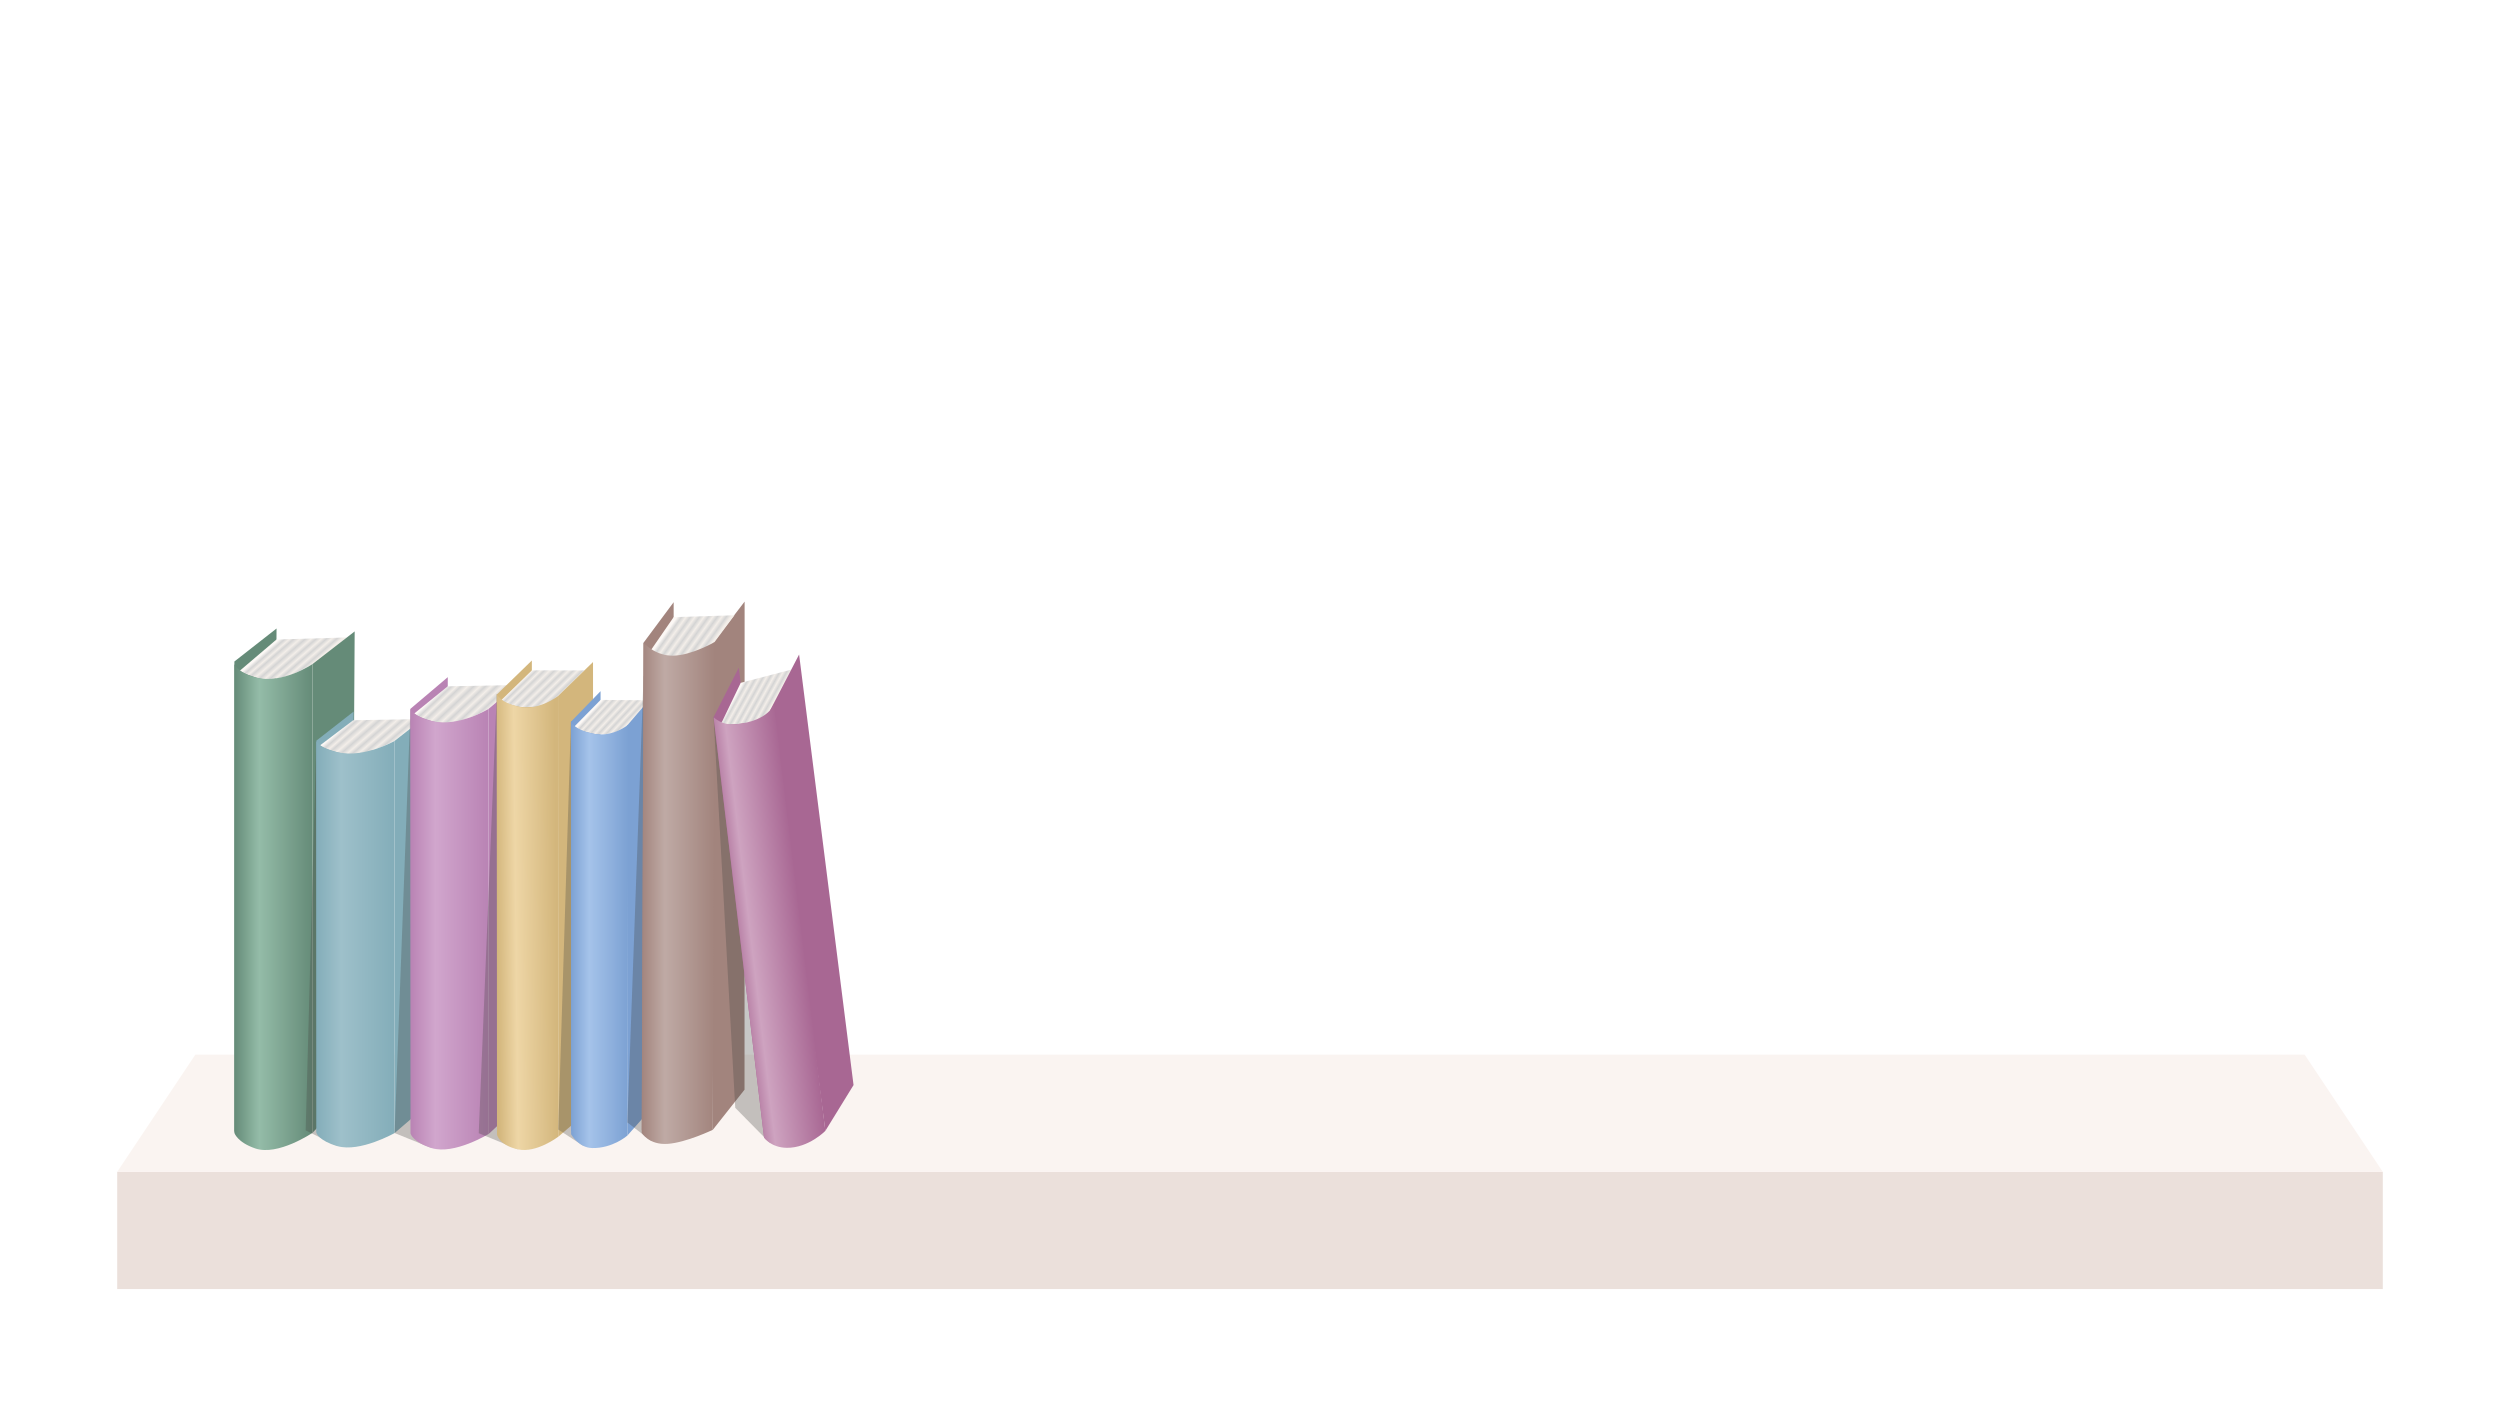
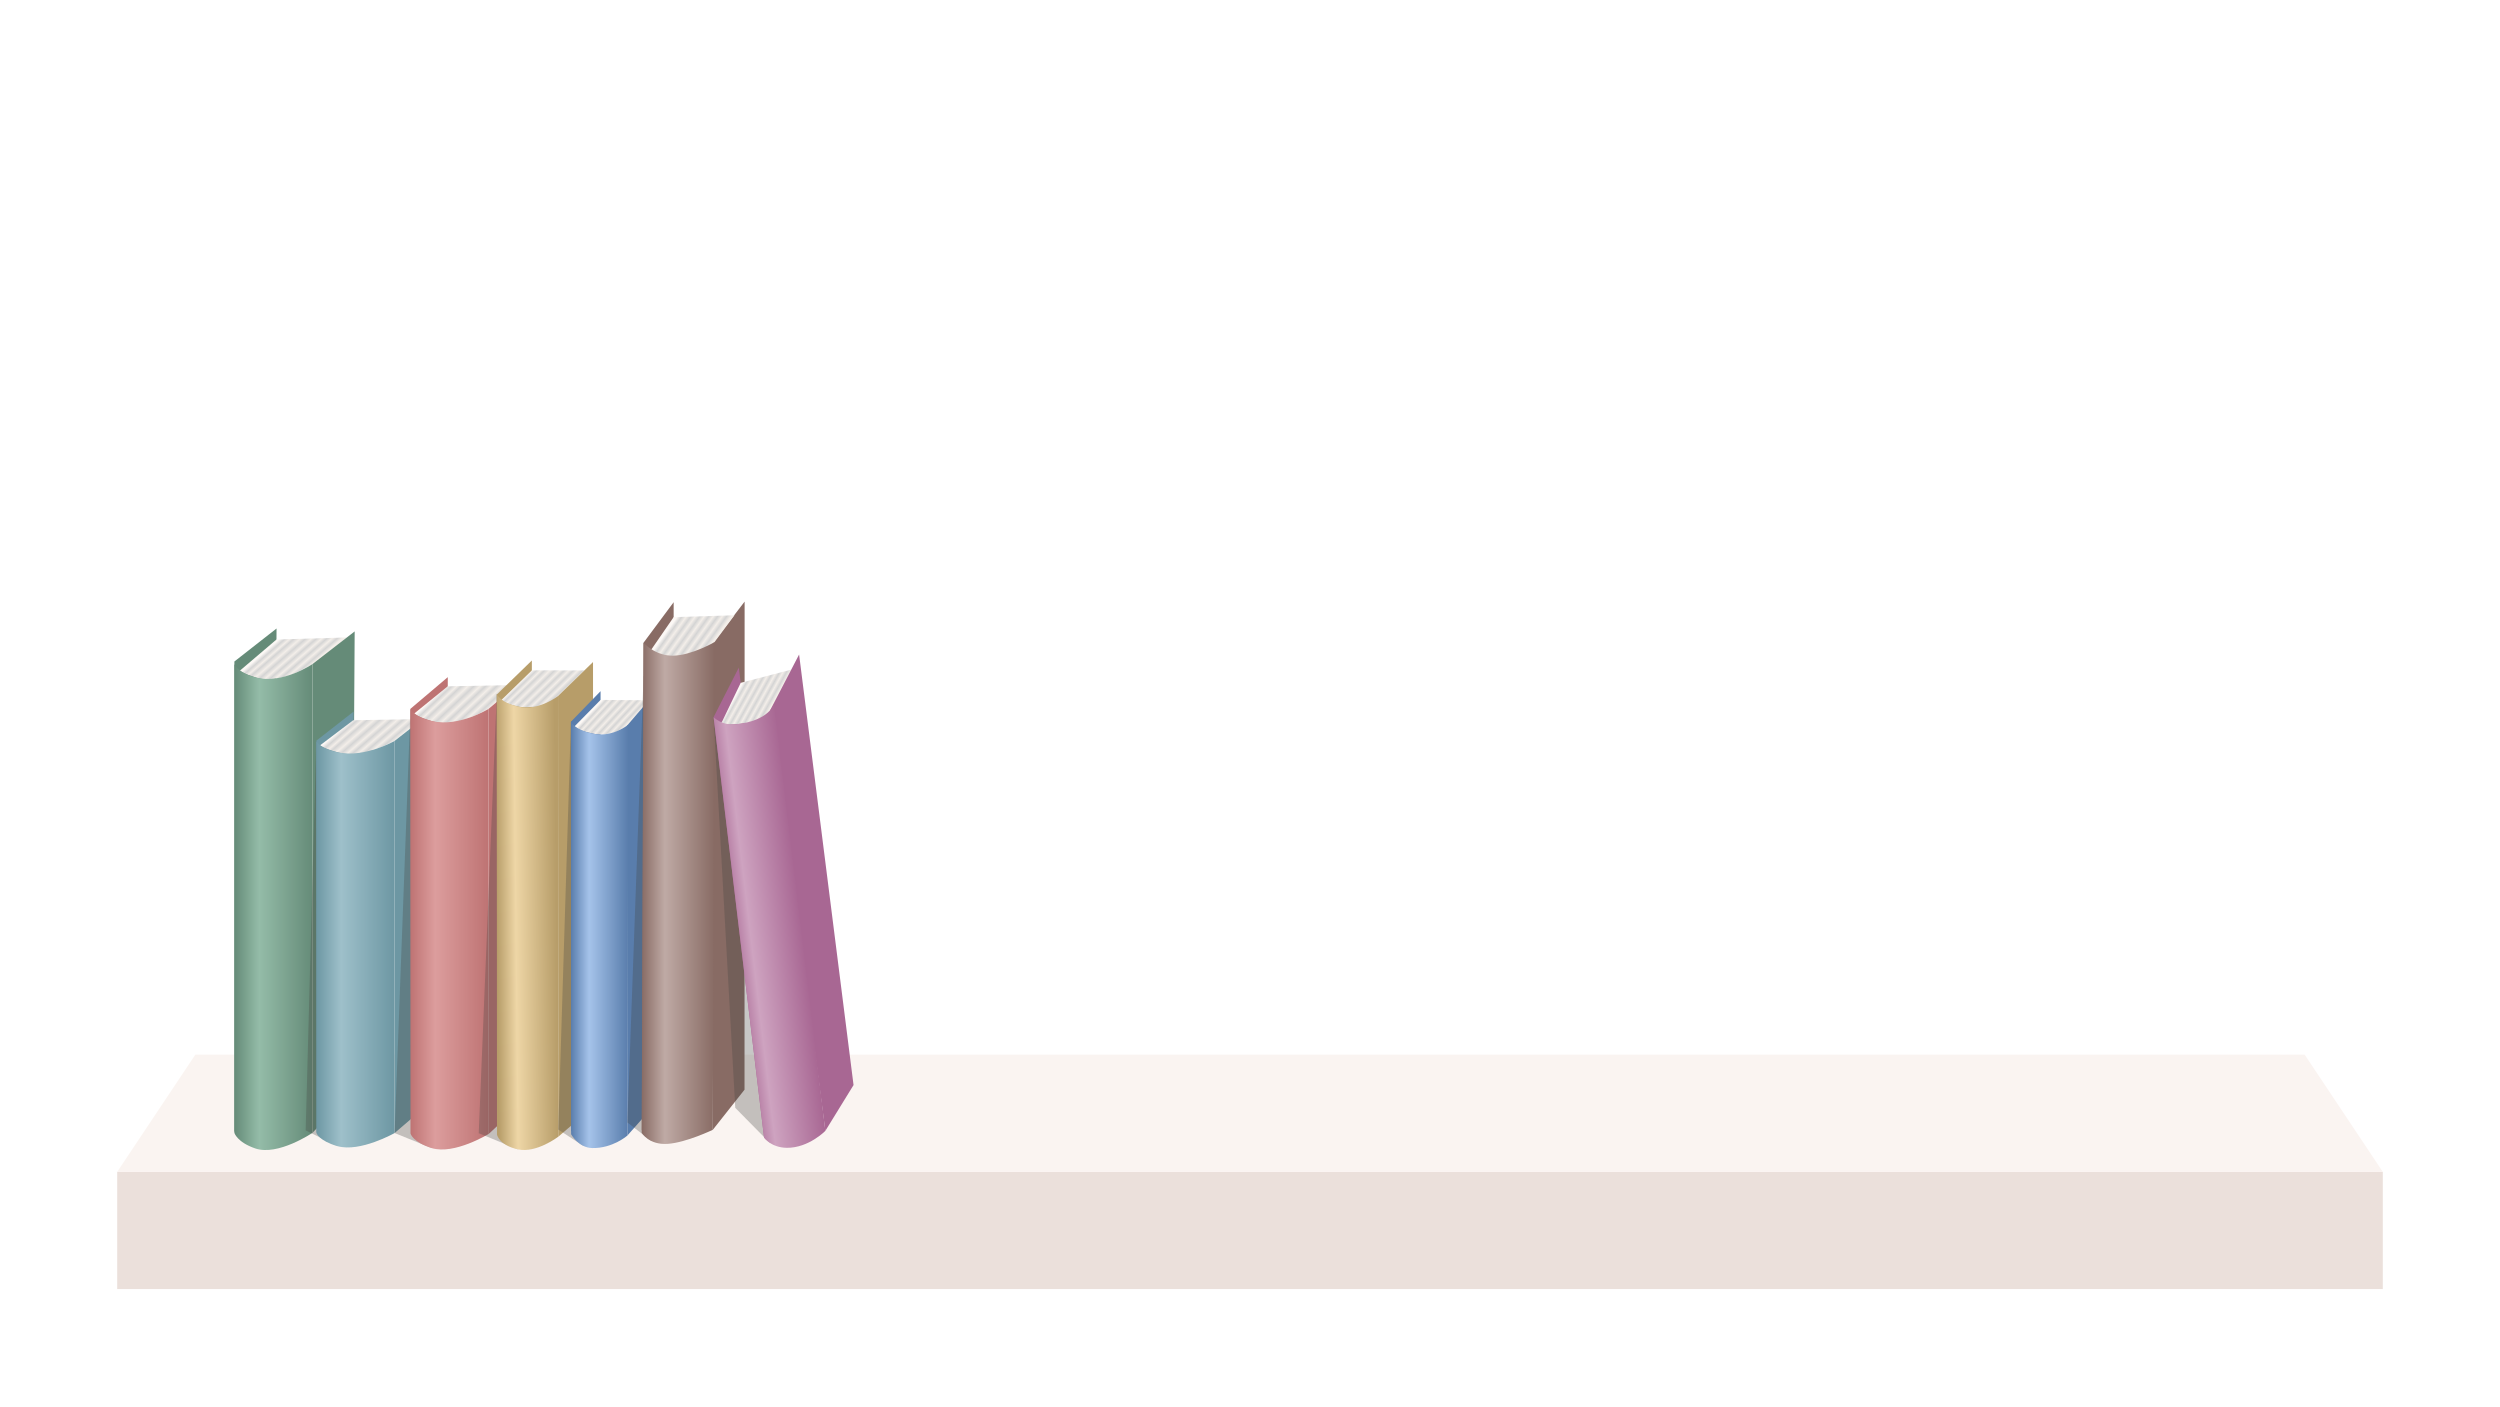
<svg xmlns="http://www.w3.org/2000/svg" xmlns:ns1="http://vectornator.io" height="100%" stroke-miterlimit="10" style="fill-rule:nonzero;clip-rule:evenodd;stroke-linecap:round;stroke-linejoin:round;" version="1.1" viewBox="0 0 1280 720" width="100%" xml:space="preserve">
  <defs>
    <linearGradient gradientTransform="matrix(13.8963 16.0742 -16.0742 13.8963 148.374 322.595)" gradientUnits="userSpaceOnUse" id="LinearGradient" x1="0" x2="1" y1="0" y2="0">
      <stop offset="0" stop-color="#fcf8f5" />
      <stop offset="0.085" stop-color="#d4d4d4" />
      <stop offset="0.161" stop-color="#f3eee9" />
      <stop offset="0.224" stop-color="#d4d4d4" />
      <stop offset="0.322" stop-color="#f3eee9" />
      <stop offset="0.407" stop-color="#d4d4d4" />
      <stop offset="0.498" stop-color="#f3eee9" />
      <stop offset="0.575" stop-color="#d4d4d4" />
      <stop offset="0.659" stop-color="#f3eee9" />
      <stop offset="0.737" stop-color="#d4d4d4" />
      <stop offset="0.818" stop-color="#f3eee9" />
      <stop offset="0.899" stop-color="#d4d4d4" />
      <stop offset="0.976" stop-color="#f3eee9" />
    </linearGradient>
    <linearGradient gradientTransform="matrix(40 0 0 40 120 464.41)" gradientUnits="userSpaceOnUse" id="LinearGradient_2" x1="0" x2="1" y1="0" y2="0">
      <stop offset="0" stop-color="#658b78" />
      <stop offset="0.319" stop-color="#94bca8" />
      <stop offset="1" stop-color="#658b78" />
    </linearGradient>
    <linearGradient gradientTransform="matrix(18.278 14.8231 -17.7266 15.2842 185.852 363.623)" gradientUnits="userSpaceOnUse" id="LinearGradient_3" x1="0" x2="1" y1="0" y2="0">
      <stop offset="0" stop-color="#fcf8f5" />
      <stop offset="0.085" stop-color="#d4d4d4" />
      <stop offset="0.161" stop-color="#f3eee9" />
      <stop offset="0.224" stop-color="#d4d4d4" />
      <stop offset="0.322" stop-color="#f3eee9" />
      <stop offset="0.407" stop-color="#d4d4d4" />
      <stop offset="0.498" stop-color="#f3eee9" />
      <stop offset="0.575" stop-color="#d4d4d4" />
      <stop offset="0.659" stop-color="#f3eee9" />
      <stop offset="0.737" stop-color="#d4d4d4" />
      <stop offset="0.818" stop-color="#f3eee9" />
      <stop offset="0.899" stop-color="#d4d4d4" />
      <stop offset="0.976" stop-color="#f3eee9" />
    </linearGradient>
    <linearGradient gradientTransform="matrix(40.1174 -2.69317e-14 -3.10023e-15 40.1174 161.918 483.463)" gradientUnits="userSpaceOnUse" id="LinearGradient_4" x1="0" x2="1" y1="0" y2="0">
-       <stop offset="0" stop-color="#83adb9" />
+       <stop offset="0" stop-color="#6d97a3" />
      <stop offset="0.318" stop-color="#9ec0ca" />
-       <stop offset="1" stop-color="#83adb9" />
+       <stop offset="1" stop-color="#6d97a3" />
    </linearGradient>
    <linearGradient gradientTransform="matrix(18.278 16.0715 -17.7266 16.5714 234.077 345.812)" gradientUnits="userSpaceOnUse" id="LinearGradient_5" x1="0" x2="1" y1="0" y2="0">
      <stop offset="0" stop-color="#fcf8f5" />
      <stop offset="0.085" stop-color="#d4d4d4" />
      <stop offset="0.161" stop-color="#f3eee9" />
      <stop offset="0.224" stop-color="#d4d4d4" />
      <stop offset="0.322" stop-color="#f3eee9" />
      <stop offset="0.407" stop-color="#d4d4d4" />
      <stop offset="0.498" stop-color="#f3eee9" />
      <stop offset="0.575" stop-color="#d4d4d4" />
      <stop offset="0.659" stop-color="#f3eee9" />
      <stop offset="0.737" stop-color="#d4d4d4" />
      <stop offset="0.818" stop-color="#f3eee9" />
      <stop offset="0.899" stop-color="#d4d4d4" />
      <stop offset="0.976" stop-color="#f3eee9" />
    </linearGradient>
    <linearGradient gradientTransform="matrix(40.1174 7.38734e-14 5.44012e-15 40.1174 210.143 475.744)" gradientUnits="userSpaceOnUse" id="LinearGradient_6" x1="0" x2="1" y1="0" y2="0">
-       <stop offset="0" stop-color="#b983b4" />
-       <stop offset="0.318" stop-color="#d1a6cd" />
-       <stop offset="1" stop-color="#b983b4" />
+       <stop offset="0" stop-color="#be7373" />
+       <stop offset="0.318" stop-color="#dc9d9d" />
+       <stop offset="1" stop-color="#be7373" />
    </linearGradient>
    <linearGradient gradientTransform="matrix(14.8944 13.609 -14.4756 14.0027 277.537 338.117)" gradientUnits="userSpaceOnUse" id="LinearGradient_7" x1="0" x2="1" y1="0" y2="0">
      <stop offset="0" stop-color="#fcf8f5" />
      <stop offset="0.085" stop-color="#d4d4d4" />
      <stop offset="0.161" stop-color="#f3eee9" />
      <stop offset="0.224" stop-color="#d4d4d4" />
      <stop offset="0.322" stop-color="#f3eee9" />
      <stop offset="0.407" stop-color="#d4d4d4" />
      <stop offset="0.498" stop-color="#f3eee9" />
      <stop offset="0.575" stop-color="#d4d4d4" />
      <stop offset="0.659" stop-color="#f3eee9" />
      <stop offset="0.737" stop-color="#d4d4d4" />
      <stop offset="0.818" stop-color="#f3eee9" />
      <stop offset="0.899" stop-color="#d4d4d4" />
      <stop offset="0.976" stop-color="#f3eee9" />
    </linearGradient>
    <linearGradient gradientTransform="matrix(30.6616 -0.265772 0.300697 30.6616 254.343 472.265)" gradientUnits="userSpaceOnUse" id="LinearGradient_8" x1="0" x2="1" y1="0" y2="0">
-       <stop offset="0" stop-color="#d3b67c" />
+       <stop offset="0" stop-color="#b79d69" />
      <stop offset="0.318" stop-color="#eed6a6" />
-       <stop offset="1" stop-color="#d3b67c" />
+       <stop offset="1" stop-color="#b79d69" />
    </linearGradient>
    <linearGradient gradientTransform="matrix(14.827 10.7452 -12.2086 13.0498 313.074 353.352)" gradientUnits="userSpaceOnUse" id="LinearGradient_9" x1="0" x2="1" y1="0" y2="0">
      <stop offset="0" stop-color="#fcf8f5" />
      <stop offset="0.085" stop-color="#d4d4d4" />
      <stop offset="0.161" stop-color="#f3eee9" />
      <stop offset="0.224" stop-color="#d4d4d4" />
      <stop offset="0.322" stop-color="#f3eee9" />
      <stop offset="0.407" stop-color="#d4d4d4" />
      <stop offset="0.498" stop-color="#f3eee9" />
      <stop offset="0.575" stop-color="#d4d4d4" />
      <stop offset="0.659" stop-color="#f3eee9" />
      <stop offset="0.737" stop-color="#d4d4d4" />
      <stop offset="0.818" stop-color="#f3eee9" />
      <stop offset="0.899" stop-color="#d4d4d4" />
      <stop offset="0.976" stop-color="#f3eee9" />
    </linearGradient>
    <linearGradient gradientTransform="matrix(29.4259 -5.5635e-14 2.63124e-14 27.548 292.304 478.659)" gradientUnits="userSpaceOnUse" id="LinearGradient_10" x1="0" x2="1" y1="0" y2="0">
-       <stop offset="0" stop-color="#7ca1d3" />
+       <stop offset="0" stop-color="#597dac" />
      <stop offset="0.318" stop-color="#a5c3ea" />
-       <stop offset="1" stop-color="#7ca1d3" />
+       <stop offset="1" stop-color="#597dac" />
    </linearGradient>
    <linearGradient gradientTransform="matrix(18.8495 11.9906 -12.7203 17.7682 347.782 314.304)" gradientUnits="userSpaceOnUse" id="LinearGradient_11" x1="0" x2="1" y1="0" y2="0">
      <stop offset="0" stop-color="#fcf8f5" />
      <stop offset="0.083" stop-color="#d4d4d4" />
      <stop offset="0.167" stop-color="#f3eee9" />
      <stop offset="0.25" stop-color="#d4d4d4" />
      <stop offset="0.333" stop-color="#f3eee9" />
      <stop offset="0.417" stop-color="#d4d4d4" />
      <stop offset="0.5" stop-color="#f3eee9" />
      <stop offset="0.583" stop-color="#d4d4d4" />
      <stop offset="0.667" stop-color="#f3eee9" />
      <stop offset="0.75" stop-color="#d4d4d4" />
      <stop offset="0.833" stop-color="#f3eee9" />
      <stop offset="0.917" stop-color="#d4d4d4" />
      <stop offset="1" stop-color="#f3eee9" />
    </linearGradient>
    <linearGradient gradientTransform="matrix(37.281 -1.23685e-13 2.17781e-14 39.9283 328.545 457.93)" gradientUnits="userSpaceOnUse" id="LinearGradient_12" x1="0" x2="1" y1="0" y2="0">
-       <stop offset="0" stop-color="#a2847d" />
+       <stop offset="0" stop-color="#886b64" />
      <stop offset="0.318" stop-color="#bfaaa5" />
-       <stop offset="1" stop-color="#a2847d" />
+       <stop offset="1" stop-color="#886b64" />
    </linearGradient>
    <linearGradient gradientTransform="matrix(13.6754 13.4637 -9.44079 17.0654 382.535 345.57)" gradientUnits="userSpaceOnUse" id="LinearGradient_13" x1="0" x2="1" y1="0" y2="0">
      <stop offset="0" stop-color="#fcf8f5" />
      <stop offset="0.083" stop-color="#d4d4d4" />
      <stop offset="0.167" stop-color="#f3eee9" />
      <stop offset="0.25" stop-color="#d4d4d4" />
      <stop offset="0.333" stop-color="#f3eee9" />
      <stop offset="0.417" stop-color="#d4d4d4" />
      <stop offset="0.5" stop-color="#f3eee9" />
      <stop offset="0.583" stop-color="#d4d4d4" />
      <stop offset="0.667" stop-color="#f3eee9" />
      <stop offset="0.75" stop-color="#d4d4d4" />
      <stop offset="0.833" stop-color="#f3eee9" />
      <stop offset="0.917" stop-color="#d4d4d4" />
      <stop offset="1" stop-color="#f3eee9" />
    </linearGradient>
    <linearGradient gradientTransform="matrix(36.7274 -7.61342 4.44956 37.4689 371.92 466.48)" gradientUnits="userSpaceOnUse" id="LinearGradient_14" x1="0" x2="1" y1="0" y2="0">
      <stop offset="0" stop-color="#a86793" />
      <stop offset="0.29" stop-color="#cea3c0" />
      <stop offset="1" stop-color="#a86793" />
    </linearGradient>
  </defs>
  <g id="Layer-2" ns1:layerName="Layer 2">
    <path d="M60 600L60 660L1220 660L1220 600L60 600Z" fill="#ebe0db" fill-rule="nonzero" opacity="1" stroke="none" ns1:layerName="Curve 1" />
    <path d="M60 600L100 540L1180 540L1220 600L60 600Z" fill="#faf4f1" fill-rule="nonzero" opacity="1" stroke="none" ns1:layerName="Curve 2" />
  </g>
  <g id="Shadow-0" ns1:layerName="Shadow 0" />
  <g id="Green-book" ns1:layerName="Green book">
    <path d="M120 338.693L141.593 321.788L140.111 557.188L120 579.582L120 338.693Z" fill="#658b78" fill-rule="nonzero" opacity="1" stroke="none" ns1:layerName="Curve 5" />
    <path d="M122.873 343.328C122.873 343.328 123.486 344.514 131.226 346.948C140.777 349.951 152.194 344.127 152.194 344.127L163.504 338.414L177.636 326.378L141.558 327.416L122.873 343.328Z" fill="url(#LinearGradient)" fill-rule="nonzero" opacity="1" stroke="none" ns1:layerName="Curve 4" />
    <path d="M160 340L181.593 323.28L180.111 558.681L160 580L160 340Z" fill="#658b78" fill-rule="nonzero" opacity="1" stroke="none" ns1:layerName="Curve 2" />
    <path d="M120 340L120 580C120 580 121.293 584.775 130.752 588.018C142.297 591.977 160 580 160 580L160 340C160 340 144.741 350.356 131.226 346.948C121.53 344.503 120 340 120 340Z" fill="url(#LinearGradient_2)" fill-rule="nonzero" opacity="1" stroke="none" ns1:layerName="Curve 1" />
  </g>
  <g id="Shadow-1" ns1:layerName="Shadow 1">
    <path d="M190.556 370.189L161.918 379.442L156.497 578.755L172.792 586.832L191.588 557.296L190.556 370.189Z" fill="#464342" fill-opacity="0.298" fill-rule="nonzero" opacity="1" stroke="none" ns1:layerName="Curve 1" />
  </g>
  <g id="Blue-book" ns1:layerName="Blue book">
-     <path d="M161.973 379.233L181.041 364.329L180.72 563.964L162.09 579.923L161.973 379.233Z" fill="#83adb9" fill-rule="nonzero" opacity="1" stroke="none" ns1:layerName="Curve 10" />
+     <path d="M161.973 379.233L181.041 364.329L180.72 563.964L162.09 579.923L161.973 379.233Z" fill="#6d97a3" fill-rule="nonzero" opacity="1" stroke="none" ns1:layerName="Curve 10" />
    <path d="M163.904 381.585C163.904 381.585 165.406 383.215 173.148 385.247C182.701 387.755 190.26 384.117 192.163 383.545C196.371 382.279 201.918 379.425 201.918 379.425L216.343 368.151L180.832 368.774L163.904 381.585Z" fill="url(#LinearGradient_3)" fill-rule="nonzero" opacity="1" stroke="none" ns1:layerName="Curve 7" />
-     <path d="M201.918 379.425L220.987 364.521L220.666 564.156L202.036 580.115L201.918 379.425Z" fill="#83adb9" fill-rule="nonzero" opacity="1" stroke="none" ns1:layerName="Curve 8" />
+     <path d="M201.918 379.425L220.987 364.521L220.666 564.156L202.036 580.115L201.918 379.425Z" fill="#6d97a3" fill-rule="nonzero" opacity="1" stroke="none" ns1:layerName="Curve 8" />
    <path d="M161.918 379.442L162.036 580.132C162.036 580.132 163.331 584.124 172.792 586.832C184.339 590.138 202.036 580.115 202.036 580.115L201.918 379.425C201.918 379.425 186.664 388.091 173.148 385.247C163.45 383.207 161.918 379.442 161.918 379.442Z" fill="url(#LinearGradient_4)" fill-rule="nonzero" opacity="1" stroke="none" ns1:layerName="Curve 9" />
  </g>
  <g id="Shadow-2" ns1:layerName="Shadow 2">
    <path d="M235.167 368.917L210.143 362.963L202.036 580.115L221.016 587.819L234.87 558.746L235.167 368.917Z" fill="#464342" fill-opacity="0.298" fill-rule="nonzero" opacity="1" stroke="none" ns1:layerName="Curve 1" />
  </g>
-   <g id="Purple-book" ns1:layerName="Purple book">
-     <path d="M210.197 362.859L229.266 346.699L228.944 563.147L210.314 580.45L210.197 362.859Z" fill="#b983b4" fill-rule="nonzero" opacity="1" stroke="none" ns1:layerName="Curve 10" />
+   <g id="Red-book" ns1:layerName="Red book">
+     <path d="M210.197 362.859L229.266 346.699L228.944 563.147L210.314 580.45L210.197 362.859Z" fill="#be7373" fill-rule="nonzero" opacity="1" stroke="none" ns1:layerName="Curve 10" />
    <path d="M212.129 365.286C212.129 365.286 213.631 367.054 221.372 369.257C230.925 371.976 238.485 368.032 240.388 367.411C244.595 366.039 250.143 362.945 250.143 362.945L264.568 350.721L229.235 351.393L212.129 365.286Z" fill="url(#LinearGradient_5)" fill-rule="nonzero" opacity="1" stroke="none" ns1:layerName="Curve 11" />
-     <path d="M250.143 362.945L269.211 346.786L268.89 563.233L250.26 580.536L250.143 362.945Z" fill="#b983b4" fill-rule="nonzero" opacity="1" stroke="none" ns1:layerName="Curve 12" />
+     <path d="M250.143 362.945L269.211 346.786L268.89 563.233L250.26 580.536L250.143 362.945Z" fill="#be7373" fill-rule="nonzero" opacity="1" stroke="none" ns1:layerName="Curve 12" />
    <path d="M210.143 362.963L210.26 580.554C210.26 580.554 211.555 584.882 221.016 587.819C232.563 591.403 250.26 580.536 250.26 580.536L250.143 362.945C250.143 362.945 234.889 372.34 221.372 369.257C211.675 367.045 210.143 362.963 210.143 362.963Z" fill="url(#LinearGradient_6)" fill-rule="nonzero" opacity="1" stroke="none" ns1:layerName="Curve 13" />
  </g>
  <g id="Shadow-3" ns1:layerName="Shadow 3">
    <path d="M284.588 357.928L254.343 355.315L245.109 580.21L265.217 588.481L283.533 573.45L284.588 357.928Z" fill="#464342" fill-opacity="0.298" fill-rule="nonzero" opacity="1" stroke="none" ns1:layerName="Curve 1" />
  </g>
  <g id="Yellow-book" ns1:layerName="Yellow book">
-     <path d="M254.397 355.575L272.31 338.162L272.388 565.935L254.515 581.207L254.397 355.575Z" fill="#d3b67c" fill-rule="nonzero" opacity="1" stroke="none" ns1:layerName="Curve 15" />
+     <path d="M254.397 355.575L272.31 338.162L272.388 565.935L254.515 581.207L254.397 355.575Z" fill="#b79d69" fill-rule="nonzero" opacity="1" stroke="none" ns1:layerName="Curve 15" />
    <path d="M256.893 358.237C256.893 358.237 256.568 359.608 264.404 361.546C268.433 362.542 270.669 362.04 274.406 361.68C278.827 361.254 284.446 357.688 284.446 357.688L299.204 343.249L272.353 343.206L256.893 358.237Z" fill="url(#LinearGradient_7)" fill-rule="nonzero" opacity="1" stroke="none" ns1:layerName="Curve 11" />
    <path d="M254.343 355.315L254.461 580.947C254.461 580.947 255.507 586.359 265.217 588.481C274.649 590.543 285.831 581.996 285.831 581.996L285.714 356.363C285.714 356.363 275.881 364.125 265.573 361.842C255.843 359.687 254.343 355.315 254.343 355.315Z" fill="url(#LinearGradient_8)" fill-rule="nonzero" opacity="1" stroke="none" ns1:layerName="Curve 13" />
-     <path d="M285.714 356.363L303.626 338.951L303.704 566.724L285.831 581.996L285.714 356.363Z" fill="#d3b67c" fill-rule="nonzero" opacity="1" stroke="none" ns1:layerName="Curve 14" />
+     <path d="M285.714 356.363L303.626 338.951L303.704 566.724L285.831 581.996L285.714 356.363Z" fill="#b79d69" fill-rule="nonzero" opacity="1" stroke="none" ns1:layerName="Curve 14" />
  </g>
  <g id="Shadow-4" ns1:layerName="Shadow 4">
    <path d="M300.73 365.225L292.304 369.514L285.829 578.33L298.645 586.678L300.478 577.831L300.73 365.225Z" fill="#464342" fill-opacity="0.298" fill-rule="nonzero" opacity="1" stroke="none" ns1:layerName="Curve 1" />
  </g>
  <g id="Blue-book-2" ns1:layerName="Blue book 2">
-     <path d="M292.358 369.471L307.494 353.882L307.259 562.711L292.472 579.404L292.358 369.471Z" fill="#7ca1d3" fill-rule="nonzero" opacity="1" stroke="none" ns1:layerName="Curve 10" />
+     <path d="M292.358 369.471L307.494 353.882L307.259 562.711L292.472 579.404L292.358 369.471Z" fill="#597dac" fill-rule="nonzero" opacity="1" stroke="none" ns1:layerName="Curve 10" />
    <path d="M294.29 371.77C294.29 371.77 294.529 373.533 302.365 375.347C306.394 376.279 307.501 376.128 311.229 375.715C317.912 374.974 321.73 370.971 321.73 370.971L333.63 358.57L307.491 358.354L294.29 371.77Z" fill="url(#LinearGradient_9)" fill-rule="nonzero" opacity="1" stroke="none" ns1:layerName="Curve 11" />
-     <path d="M321.087 371.489L336.139 353.92L335.988 564.73L321.201 581.422L321.087 371.489Z" fill="#7ca1d3" fill-rule="nonzero" opacity="1" stroke="none" ns1:layerName="Curve 14" />
+     <path d="M321.087 371.489L336.139 353.92L335.988 564.73L321.201 581.422L321.087 371.489Z" fill="#597dac" fill-rule="nonzero" opacity="1" stroke="none" ns1:layerName="Curve 14" />
    <path d="M292.304 369.514L292.422 580.746C292.422 580.746 296.194 587.644 303.178 587.799C313.667 588.032 321.201 581.422 321.201 581.422L321.73 370.971C321.73 370.971 313.842 377.762 303.534 375.624C293.804 373.607 292.304 369.514 292.304 369.514Z" fill="url(#LinearGradient_10)" fill-rule="nonzero" opacity="1" stroke="none" ns1:layerName="Curve 13" />
  </g>
  <g id="Layer-5" ns1:layerName="Layer 5">
    <path d="M348.887 347.647L329.494 346.175L321.218 574.704L333.53 584.217L358.239 566.569L348.887 347.647Z" fill="#464342" fill-opacity="0.298" fill-rule="nonzero" opacity="1" stroke="none" ns1:layerName="Curve 1" />
  </g>
  <g id="Brown-book" ns1:layerName="Brown book">
-     <path d="M329.494 329.066L344.911 308.325L344.864 558.241L328.596 578.6L329.494 329.066Z" fill="#a2847d" fill-rule="nonzero" opacity="1" stroke="none" ns1:layerName="Curve 10" />
-     <path d="M364.257 330.226L381.243 308.015L381.197 557.93L364.95 578.456L364.257 330.226Z" fill="#a2847d" fill-rule="nonzero" opacity="1" stroke="none" ns1:layerName="Curve 14" />
+     <path d="M329.494 329.066L344.911 308.325L344.864 558.241L328.596 578.6L329.494 329.066Z" fill="#886b64" fill-rule="nonzero" opacity="1" stroke="none" ns1:layerName="Curve 10" />
+     <path d="M364.257 330.226L381.243 308.015L381.197 557.93L364.95 578.456L364.257 330.226Z" fill="#886b64" fill-rule="nonzero" opacity="1" stroke="none" ns1:layerName="Curve 14" />
    <path d="M332.494 333.98C332.494 333.98 332.85 337.685 340.686 339.628C344.715 340.627 345.144 341.548 351.429 338.83C357.714 336.112 365.826 328.756 365.826 328.756L376.031 315.027L344.909 315.96L332.494 333.98Z" fill="url(#LinearGradient_11)" fill-rule="nonzero" opacity="1" stroke="none" ns1:layerName="Curve 11" />
    <path d="M329.494 329.066L328.545 580.039C328.545 580.039 332.289 586.321 341.836 585.66C351.383 584.999 364.95 578.456 364.95 578.456L365.826 328.756C365.826 328.756 354.371 335.421 344.906 335.704C335.441 335.987 329.494 329.066 329.494 329.066Z" fill="url(#LinearGradient_12)" fill-rule="nonzero" opacity="1" stroke="none" ns1:layerName="Curve 13" />
  </g>
  <g id="Layer-4" ns1:layerName="Layer 4">
    <path d="M376.685 357.464L365.352 367.19L376.444 567.209L394.09 585.115L401.619 563.509L376.685 357.464Z" fill="#464342" fill-opacity="0.298" fill-rule="nonzero" opacity="1" stroke="none" ns1:layerName="Curve 1" />
  </g>
  <g id="Crooked-book" ns1:layerName="Crooked book">
    <path d="M365.352 367.19L378.257 341.841L404.849 552.142L391.215 582.576L365.352 367.19Z" fill="#a86793" fill-rule="nonzero" opacity="1" stroke="none" ns1:layerName="Curve 7" />
    <path d="M369.755 369.382C369.755 369.382 366.694 371.602 376.806 370.821C394.174 369.479 396.235 360.458 396.235 360.458L405.21 342.828L379.239 349.609L369.755 369.382Z" fill="url(#LinearGradient_13)" fill-rule="nonzero" opacity="1" stroke="none" ns1:layerName="Curve 4" />
    <path d="M394.377 363.537L409.139 335.109L437.014 555.551L422.582 578.995L394.377 363.537Z" fill="#a86793" fill-rule="nonzero" opacity="1" stroke="none" ns1:layerName="Curve 6" />
    <path d="M365.352 367.19L391.215 582.576C391.215 582.576 394.956 587.613 402.848 587.682C414.026 587.78 422.582 578.995 422.582 578.995L396.235 360.458C396.235 360.458 393.957 369.015 376.806 370.821C369.496 371.591 365.352 367.19 365.352 367.19Z" fill="url(#LinearGradient_14)" fill-rule="nonzero" opacity="1" stroke="none" ns1:layerName="Curve 1" />
  </g>
</svg>
